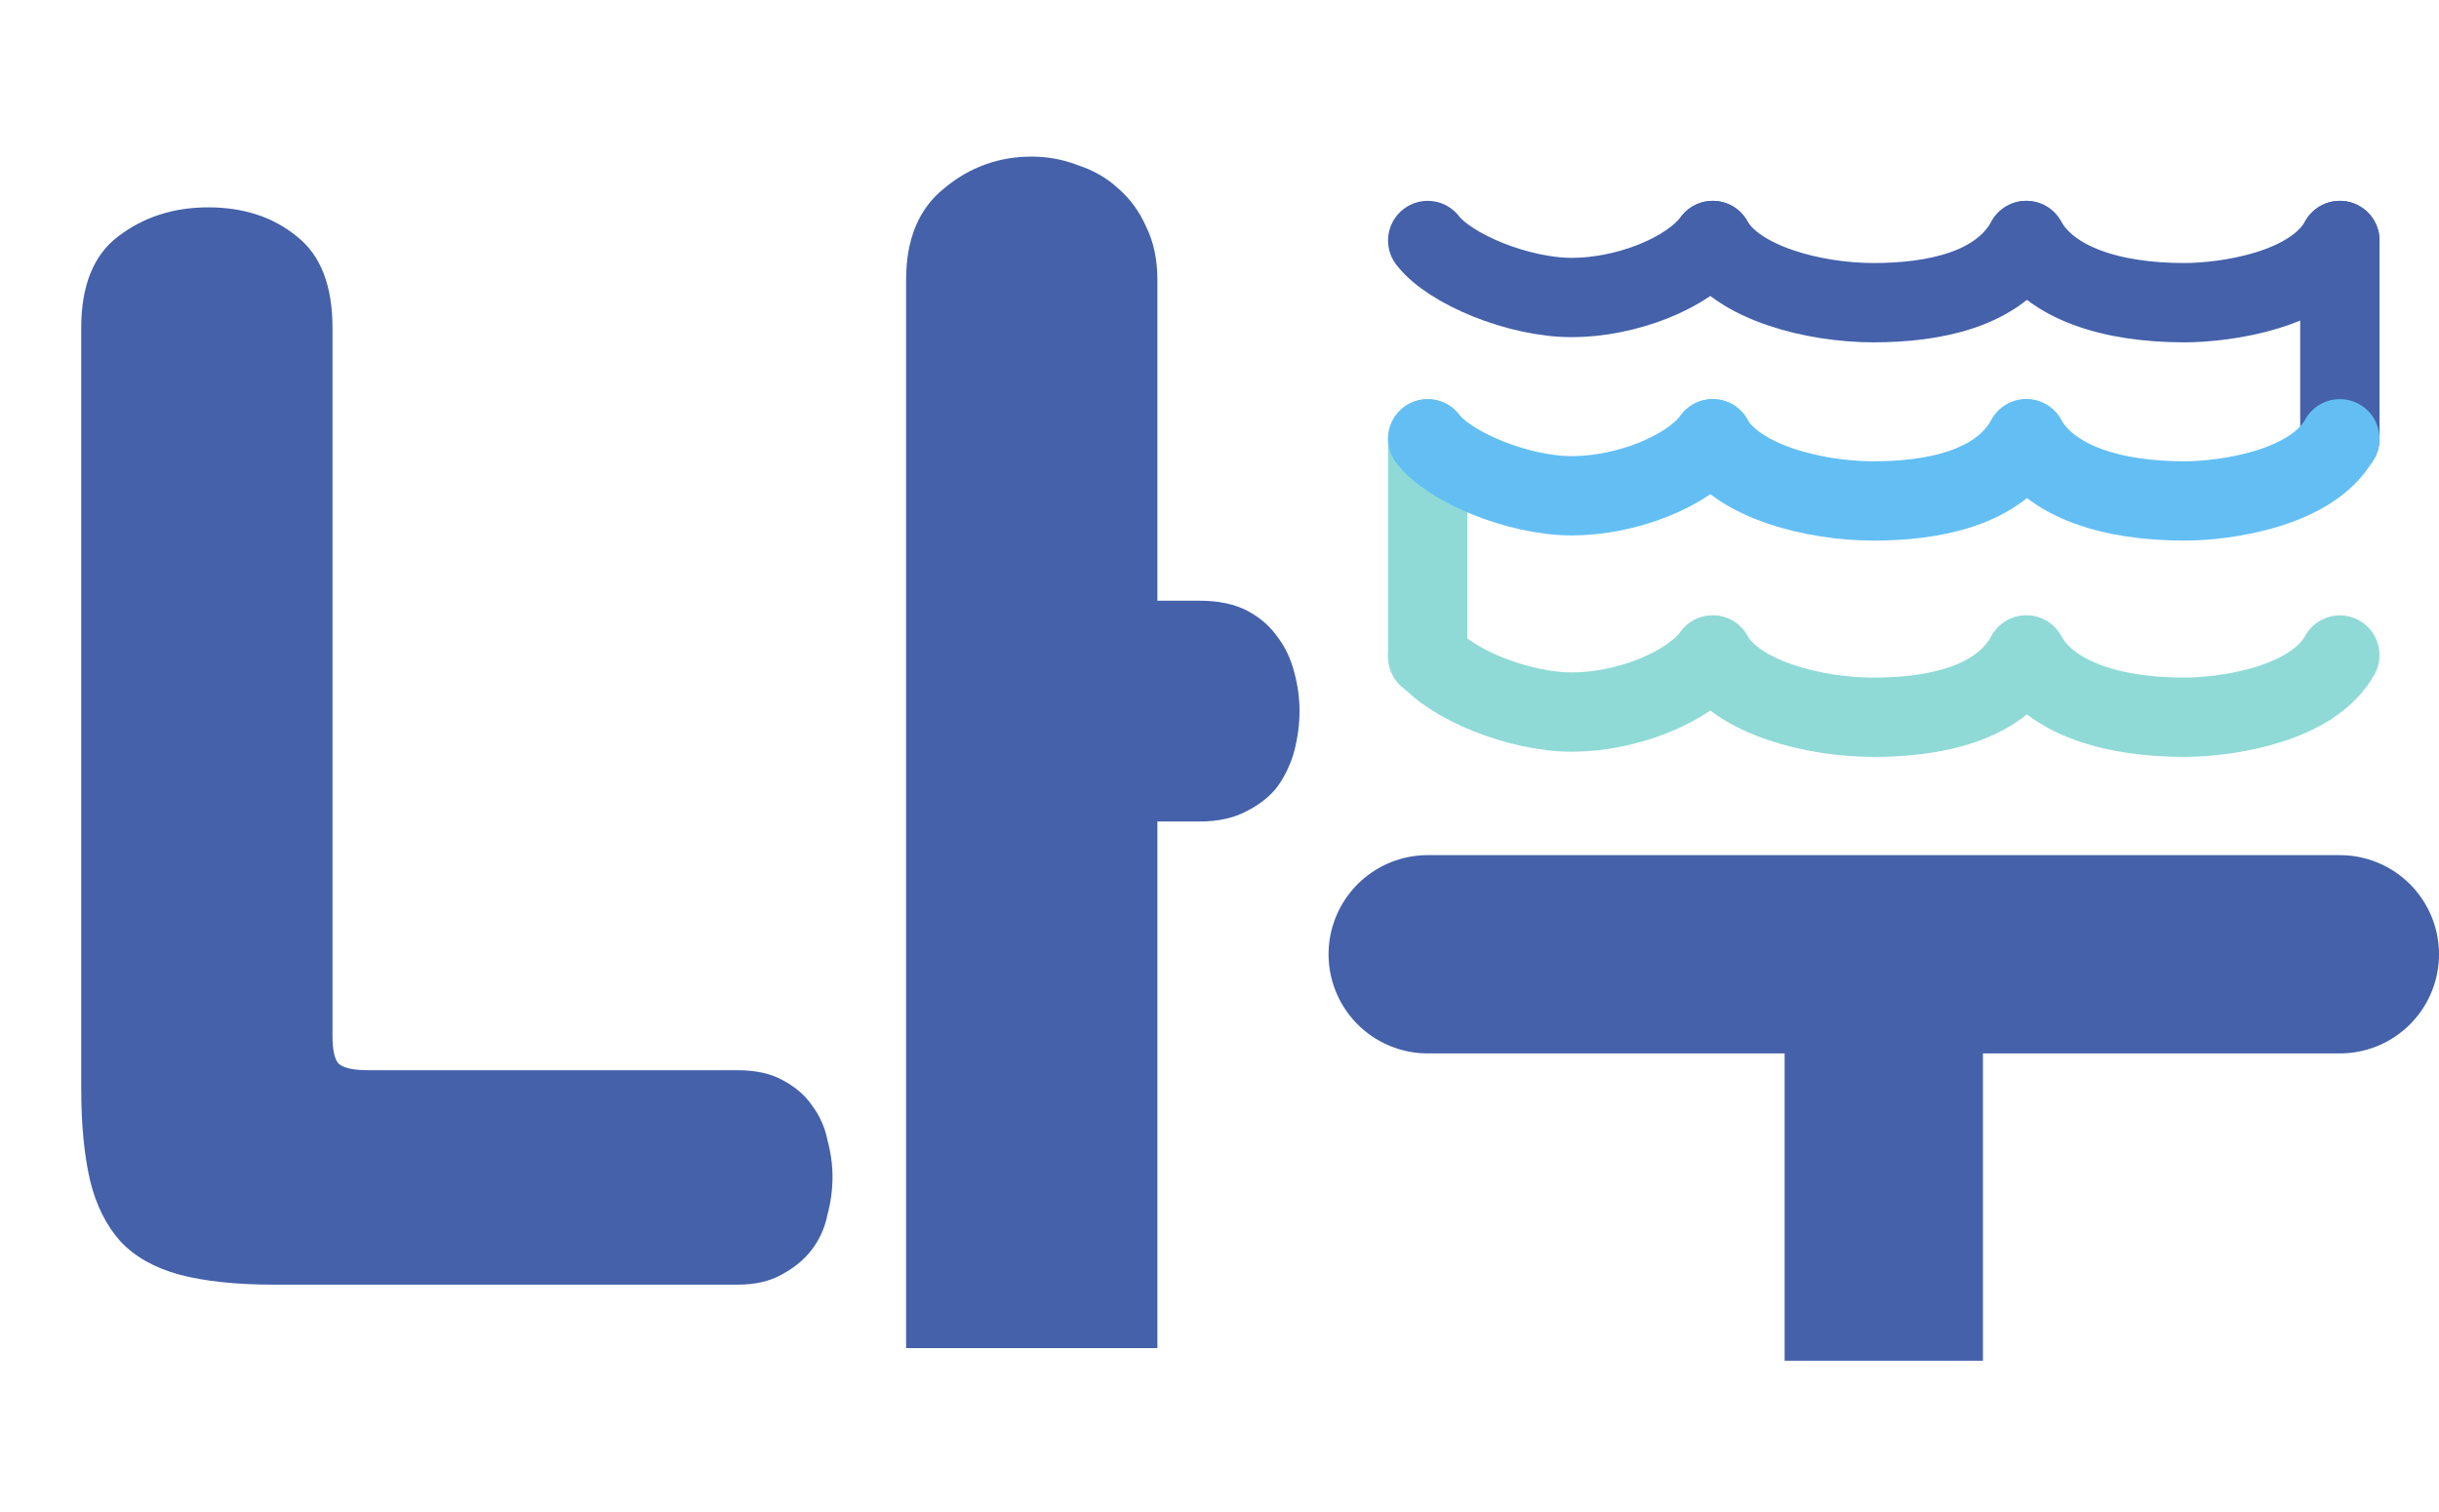
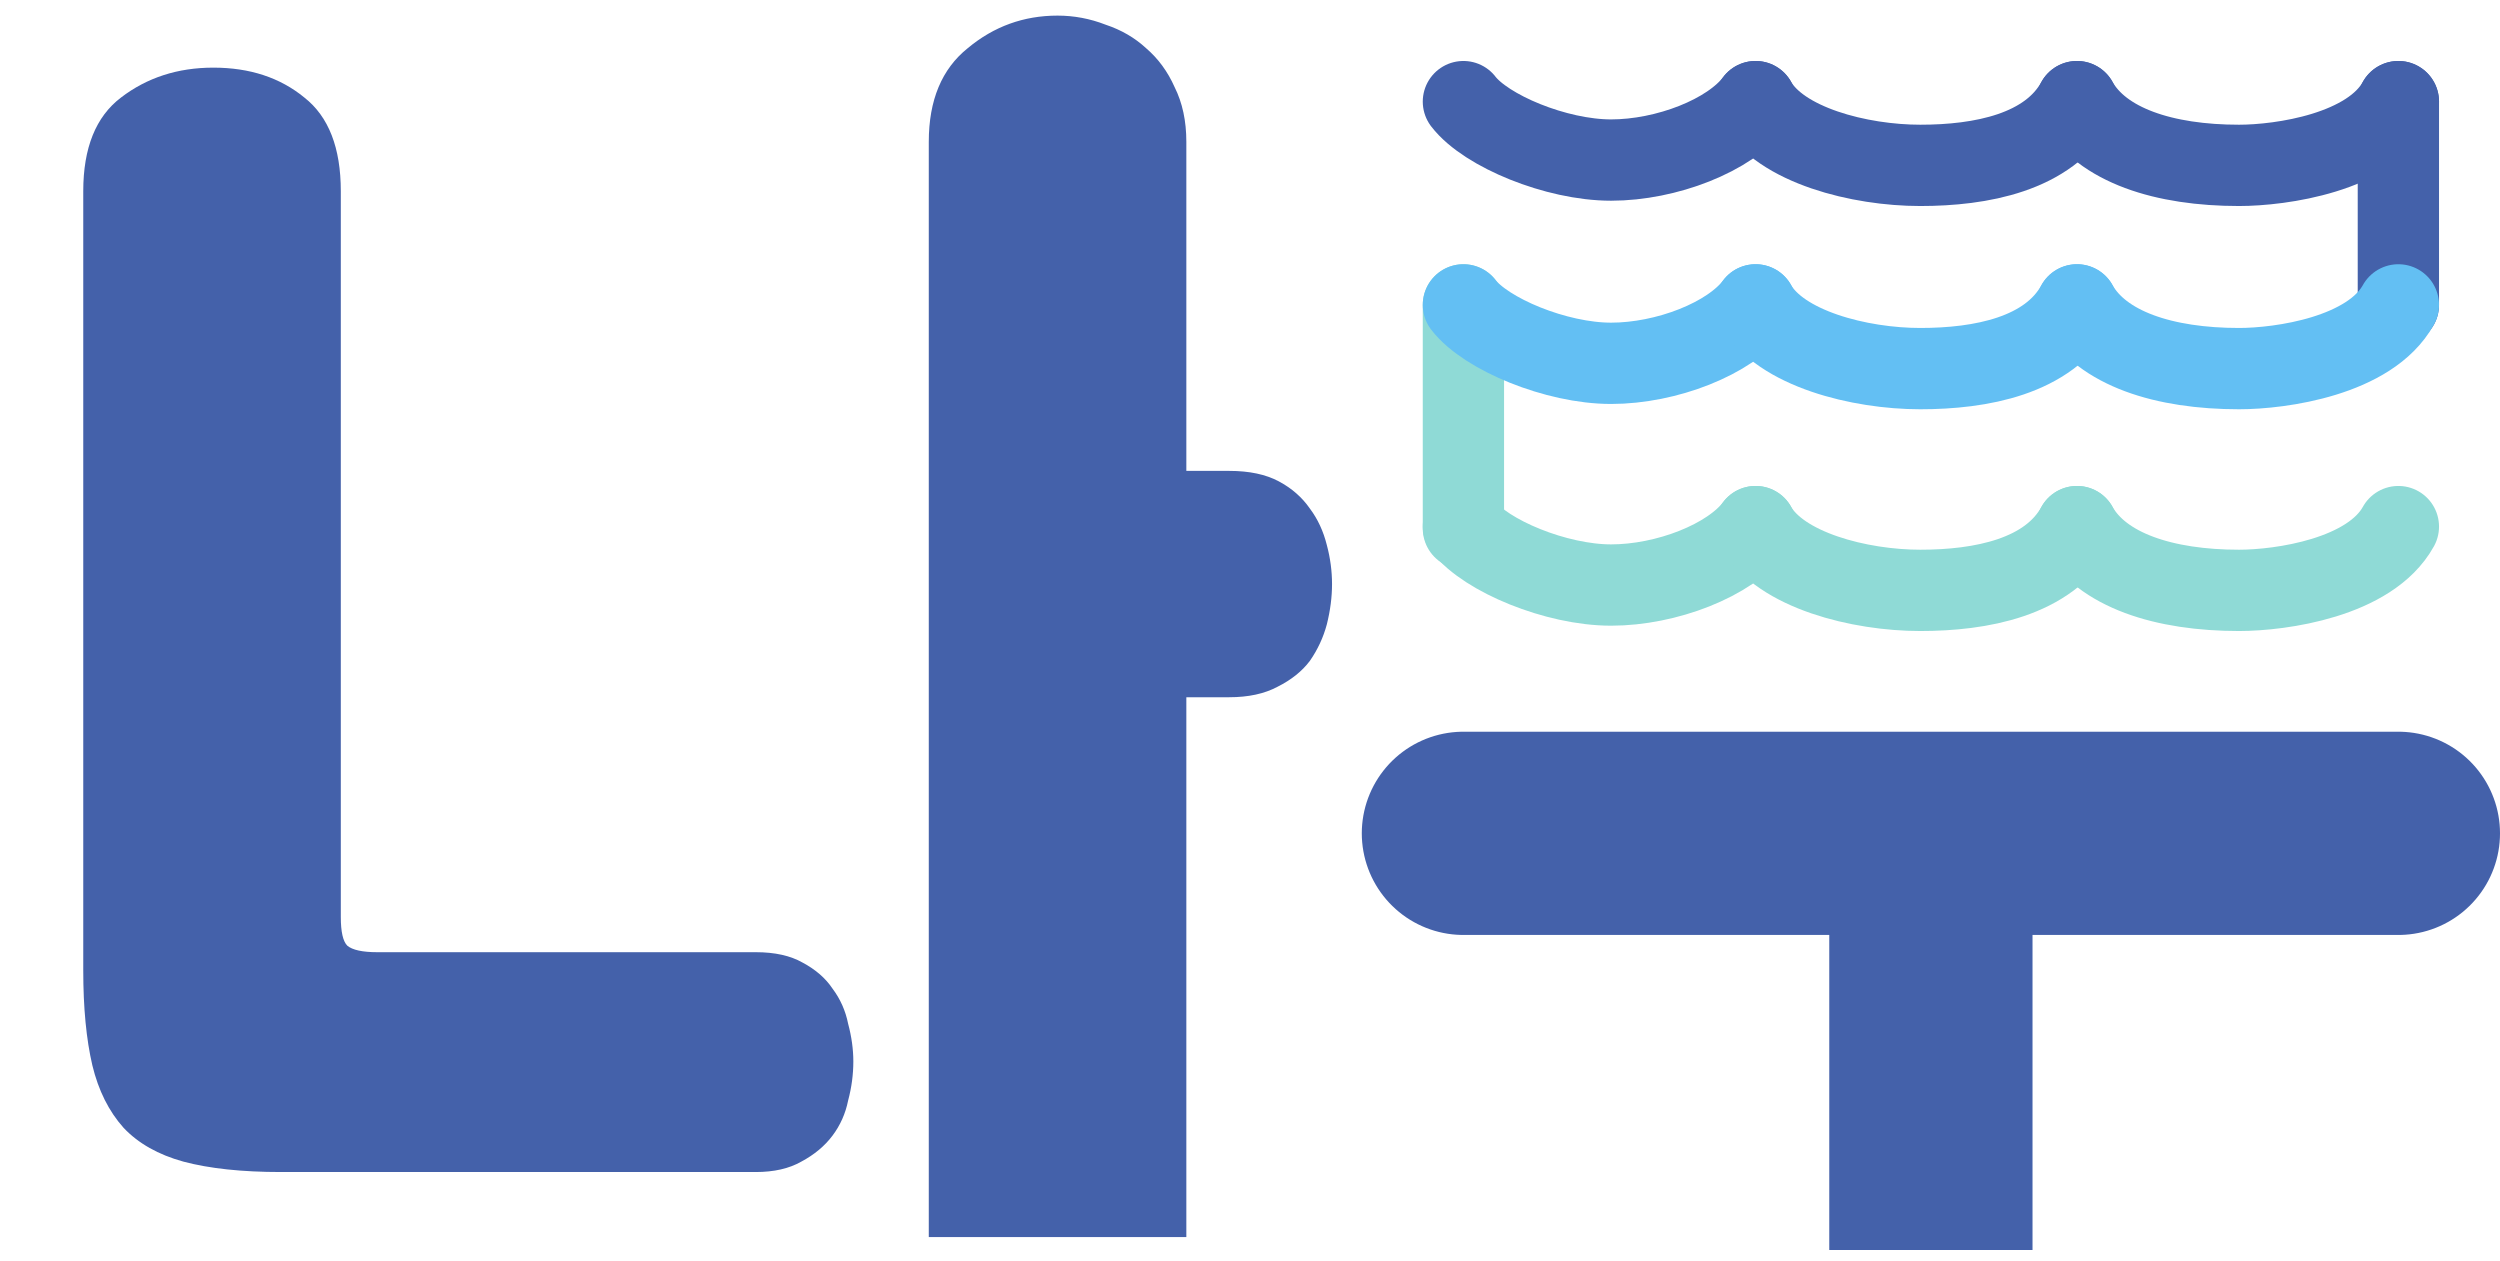
- <svg xmlns="http://www.w3.org/2000/svg" width="100" height="62" viewBox="0 0 123 62" fill="none">
+ <svg xmlns="http://www.w3.org/2000/svg" width="123" height="62" viewBox="0 0 123 62" fill="none">
  <path d="M37.184 46.848C38.123 46.848 38.891 47.019 39.488 47.36C40.128 47.701 40.619 48.128 40.96 48.64C41.344 49.152 41.6 49.728 41.728 50.368C41.899 51.008 41.984 51.627 41.984 52.224C41.984 52.864 41.899 53.504 41.728 54.144C41.6 54.784 41.344 55.36 40.96 55.872C40.576 56.384 40.064 56.811 39.424 57.152C38.827 57.493 38.08 57.664 37.184 57.664H13.824C11.904 57.664 10.304 57.493 9.024 57.152C7.787 56.811 6.805 56.256 6.08 55.488C5.355 54.677 4.843 53.653 4.544 52.416C4.245 51.136 4.096 49.579 4.096 47.744V9.408C4.096 7.275 4.715 5.739 5.952 4.8C7.232 3.819 8.747 3.328 10.496 3.328C12.288 3.328 13.781 3.819 14.976 4.8C16.171 5.739 16.768 7.275 16.768 9.408V45.12C16.768 45.845 16.875 46.315 17.088 46.528C17.344 46.741 17.835 46.848 18.56 46.848H37.184ZM45.696 6.976C45.696 4.928 46.336 3.392 47.616 2.368C48.896 1.301 50.368 0.768 52.032 0.768C52.843 0.768 53.632 0.917 54.4 1.216C55.168 1.472 55.829 1.856 56.384 2.368C56.981 2.88 57.451 3.52 57.792 4.288C58.176 5.056 58.368 5.952 58.368 6.976V23.168H60.48C61.461 23.168 62.272 23.339 62.912 23.68C63.552 24.021 64.064 24.469 64.448 25.024C64.832 25.536 65.109 26.133 65.28 26.816C65.451 27.456 65.536 28.096 65.536 28.736C65.536 29.376 65.451 30.037 65.28 30.72C65.109 31.36 64.832 31.957 64.448 32.512C64.064 33.024 63.531 33.451 62.848 33.792C62.208 34.133 61.419 34.304 60.48 34.304H58.368V60.864H45.696V6.976Z" fill="#4461AA" />
  <path d="M72 41H118" stroke="#4461AA" stroke-width="10" stroke-linecap="round" />
  <path d="M95 56.5V42.5" stroke="#4461AA" stroke-width="10" stroke-linecap="square" />
  <path d="M72 5C73.106 6.438 76.562 7.875 79.266 7.875C81.971 7.875 85.111 6.677 86.375 5" stroke="#4461AA" stroke-width="4" stroke-linecap="round" />
  <path d="M86.375 5C87.591 7.156 91.502 8.136 94.477 8.136C97.452 8.136 100.797 7.516 102.187 5" stroke="#4461AA" stroke-width="4" stroke-linecap="round" />
  <path d="M102.187 5C103.404 7.156 106.478 8.136 110.159 8.136C112.228 8.136 116.61 7.516 118 5" stroke="#4461AA" stroke-width="4" stroke-linecap="round" />
  <path d="M72 15V26" stroke="#8FDAD6" stroke-width="4" stroke-linecap="round" stroke-linejoin="round" />
  <path d="M72 25.909C73.106 27.347 76.562 28.784 79.266 28.784C81.971 28.784 85.111 27.586 86.375 25.909" stroke="#8FDAD6" stroke-width="4" stroke-linecap="round" />
  <path d="M86.375 25.909C87.591 28.065 91.502 29.046 94.477 29.046C97.452 29.046 100.797 28.425 102.187 25.909" stroke="#8FDAD6" stroke-width="4" stroke-linecap="round" />
  <path d="M102.188 25.909C103.404 28.065 106.478 29.046 110.159 29.046C112.228 29.046 116.61 28.425 118 25.909" stroke="#8FDAD6" stroke-width="4" stroke-linecap="round" />
  <path d="M118 5V15" stroke="#4461AA" stroke-width="4" stroke-linecap="round" stroke-linejoin="round" />
  <path d="M72 15C73.106 16.438 76.562 17.875 79.266 17.875C81.971 17.875 85.111 16.677 86.375 15" stroke="#63BFF3" stroke-width="4" stroke-linecap="round" />
  <path d="M86.375 15C87.591 17.156 91.502 18.136 94.477 18.136C97.452 18.136 100.797 17.516 102.187 15" stroke="#63BFF3" stroke-width="4" stroke-linecap="round" />
  <path d="M102.188 15C103.404 17.156 106.478 18.136 110.159 18.136C112.228 18.136 116.61 17.516 118 15" stroke="#63BFF3" stroke-width="4" stroke-linecap="round" />
</svg>
